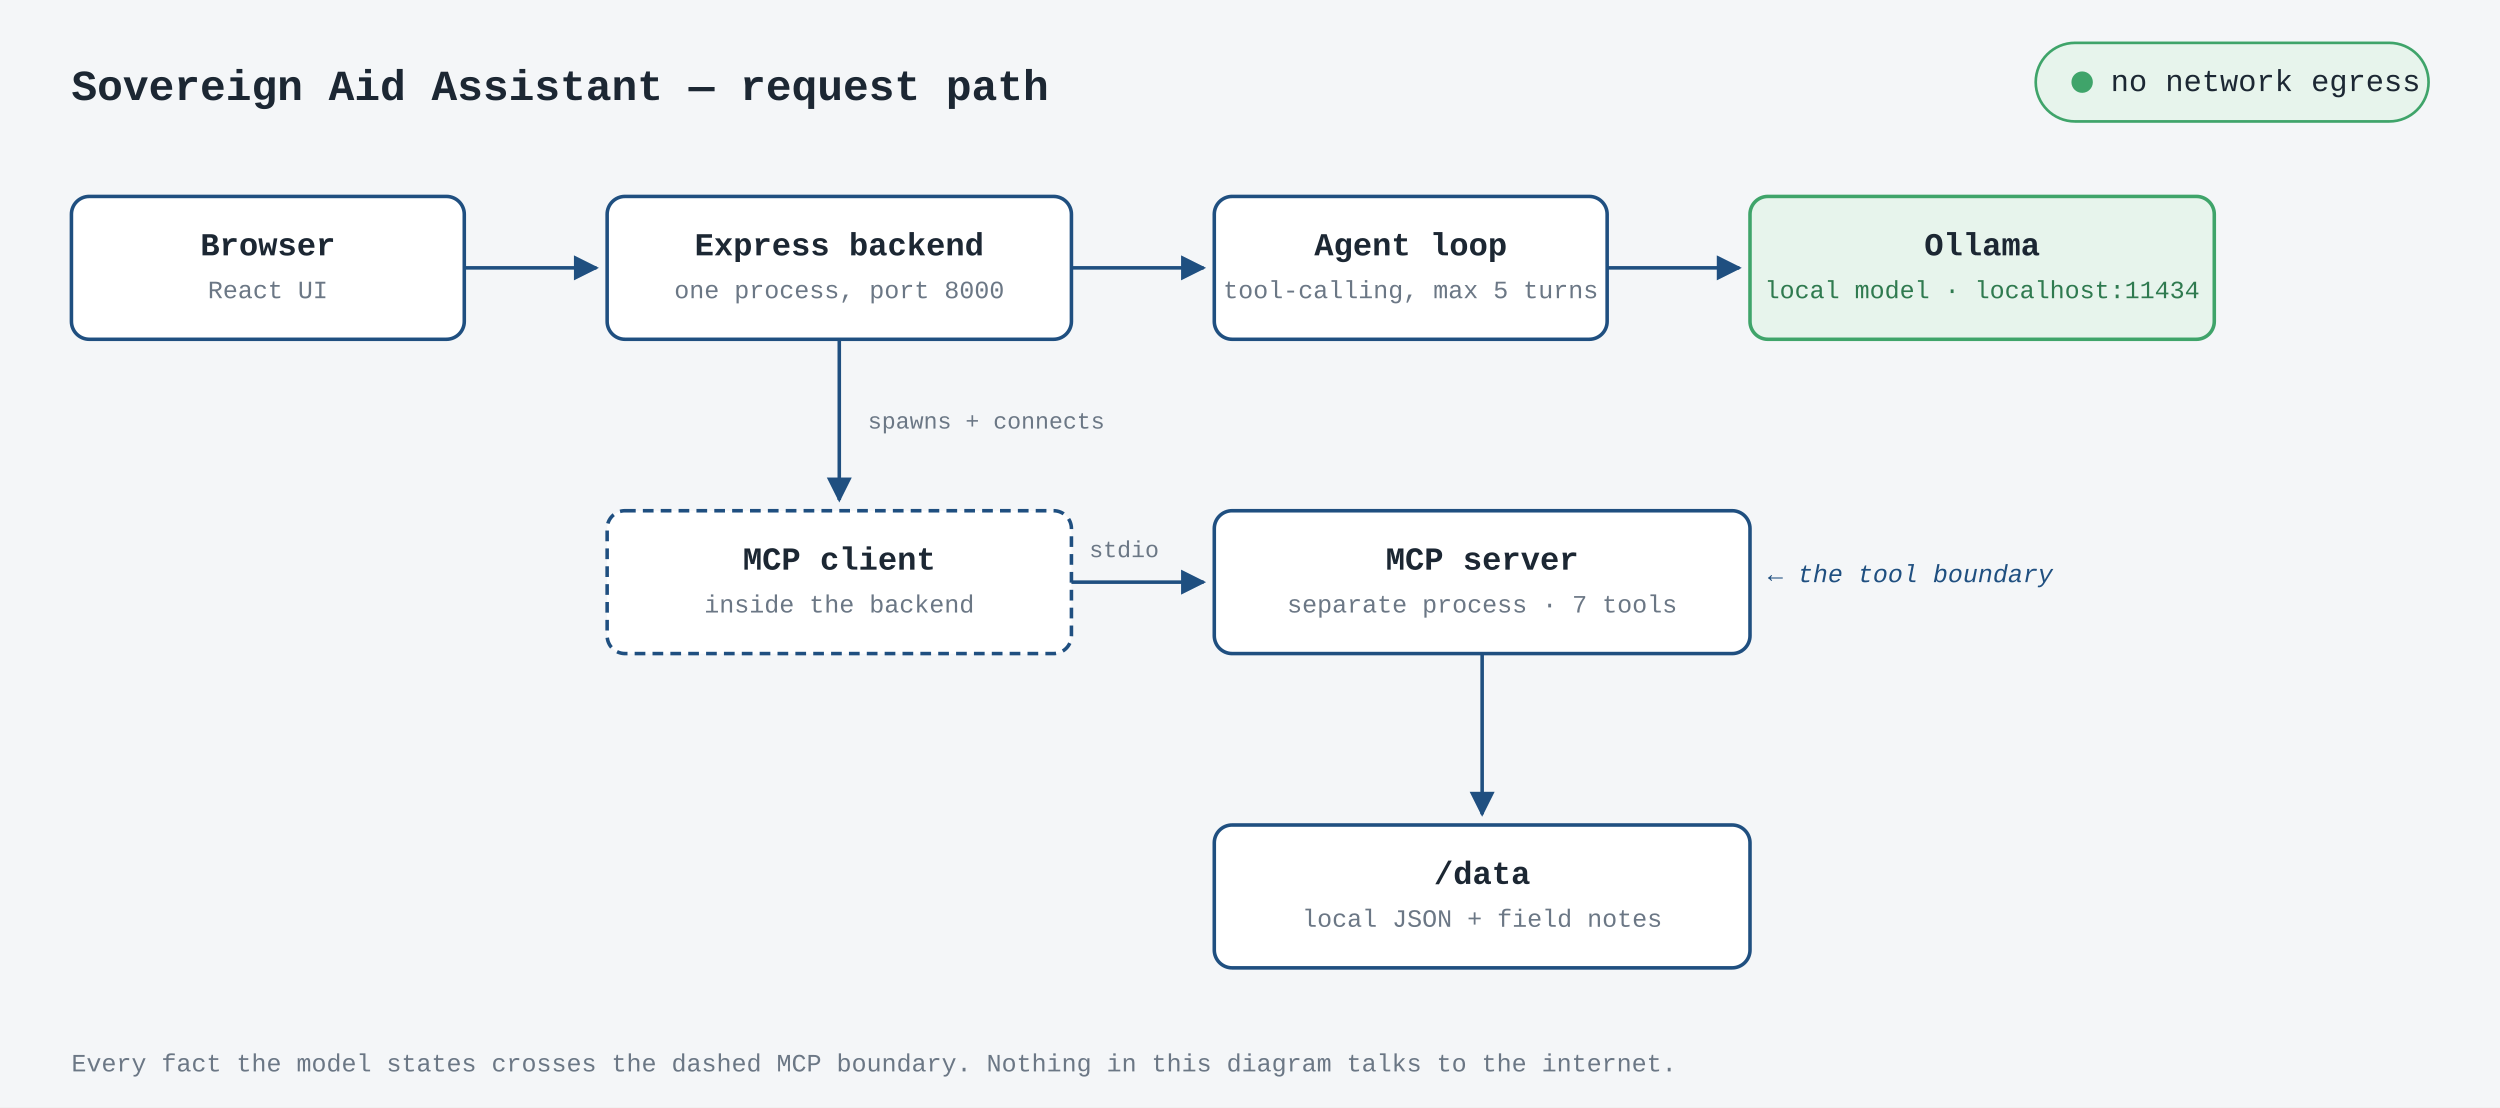
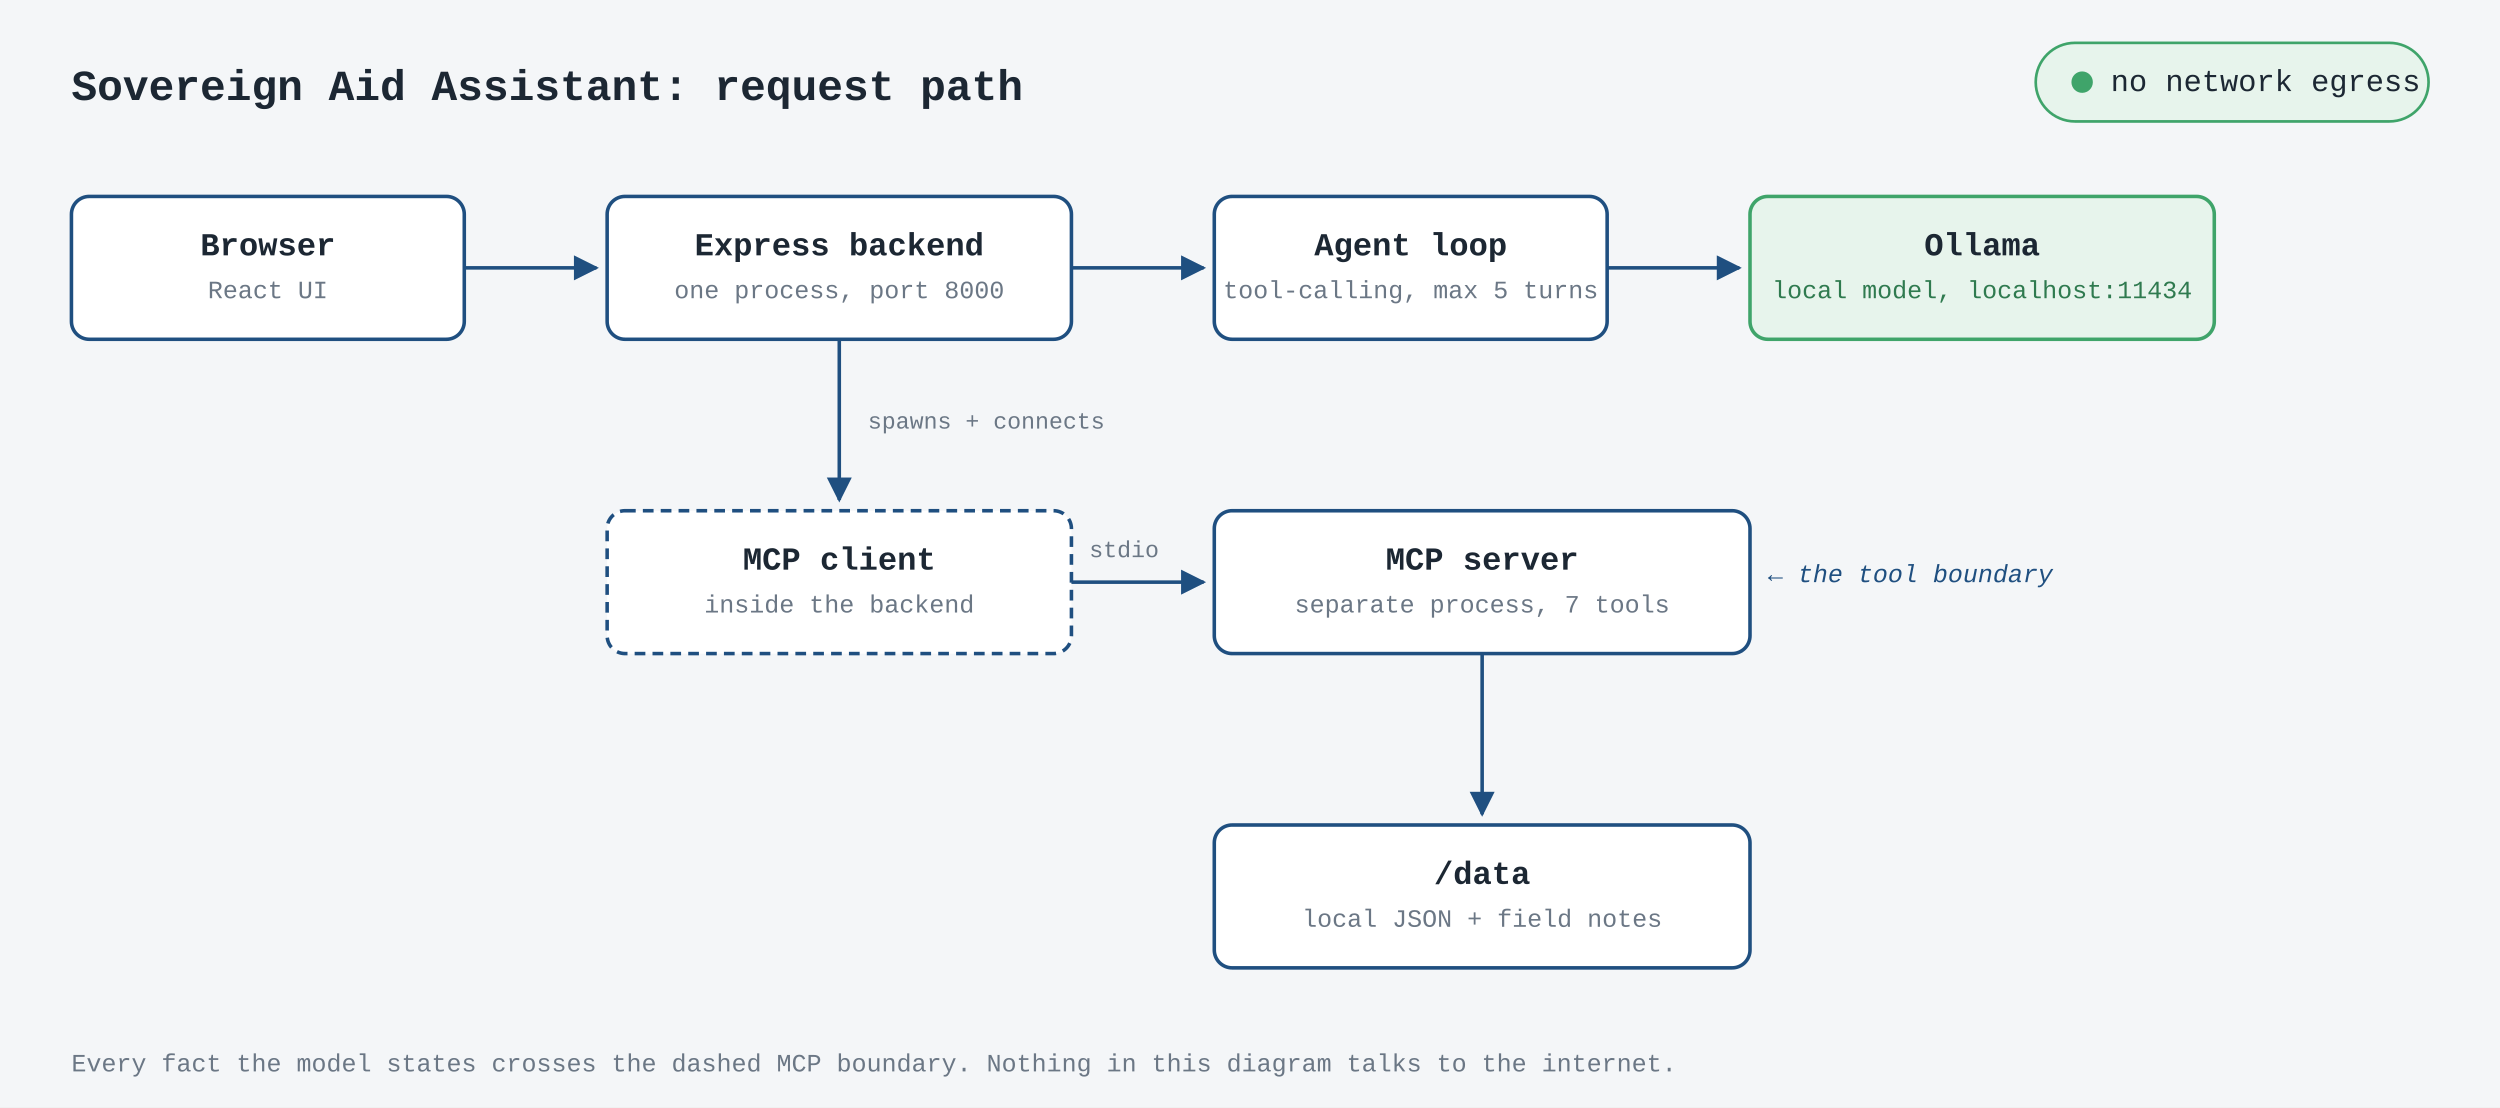
<svg xmlns="http://www.w3.org/2000/svg" viewBox="0 0 1400 620" font-family="'SFMono-Regular',Consolas,'Liberation Mono',Menlo,monospace">
  <defs>
    <marker id="arrow" viewBox="0 0 10 10" refX="9" refY="5" markerWidth="7" markerHeight="7" orient="auto-start-reverse">
      <path d="M0,0 L10,5 L0,10 z" fill="#1F4F80" />
    </marker>
  </defs>
  <rect x="0" y="0" width="1400" height="620" fill="#F4F6F8" />
  <g>
    <rect x="1140" y="24" width="220" height="44" rx="22" fill="#E7F4EC" stroke="#3FA46A" stroke-width="1.5" />
    <circle cx="1166" cy="46" r="6" fill="#3FA46A" />
    <text x="1182" y="51" font-size="17" fill="#1C2733">no network egress</text>
  </g>
-   <text x="40" y="56" font-size="24" fill="#1C2733" font-weight="bold">Sovereign Aid Assistant — request path</text>
+   <text x="40" y="56" font-size="24" fill="#1C2733" font-weight="bold">Sovereign Aid Assistant: request path</text>
  <g>
    <rect x="40" y="110" width="220" height="80" rx="10" fill="#FFFFFF" stroke="#1F4F80" stroke-width="2" />
    <text x="150" y="143" font-size="18" fill="#1C2733" text-anchor="middle" font-weight="bold">Browser</text>
    <text x="150" y="167" font-size="14" fill="#6B7785" text-anchor="middle">React UI</text>
  </g>
  <line x1="260" y1="150" x2="334" y2="150" stroke="#1F4F80" stroke-width="2" marker-end="url(#arrow)" />
  <g>
    <rect x="340" y="110" width="260" height="80" rx="10" fill="#FFFFFF" stroke="#1F4F80" stroke-width="2" />
    <text x="470" y="143" font-size="18" fill="#1C2733" text-anchor="middle" font-weight="bold">Express backend</text>
    <text x="470" y="167" font-size="14" fill="#6B7785" text-anchor="middle">one process, port 8000</text>
  </g>
  <line x1="600" y1="150" x2="674" y2="150" stroke="#1F4F80" stroke-width="2" marker-end="url(#arrow)" />
  <g>
    <rect x="680" y="110" width="220" height="80" rx="10" fill="#FFFFFF" stroke="#1F4F80" stroke-width="2" />
    <text x="790" y="143" font-size="18" fill="#1C2733" text-anchor="middle" font-weight="bold">Agent loop</text>
    <text x="790" y="167" font-size="14" fill="#6B7785" text-anchor="middle">tool-calling, max 5 turns</text>
  </g>
  <line x1="900" y1="150" x2="974" y2="150" stroke="#1F4F80" stroke-width="2" marker-end="url(#arrow)" />
  <g>
    <rect x="980" y="110" width="260" height="80" rx="10" fill="#E7F4EC" stroke="#3FA46A" stroke-width="2" />
    <text x="1110" y="143" font-size="18" fill="#1C2733" text-anchor="middle" font-weight="bold">Ollama</text>
-     <text x="1110" y="167" font-size="14" fill="#2F7A4F" text-anchor="middle">local model · localhost:11434</text>
+     <text x="1110" y="167" font-size="14" fill="#2F7A4F" text-anchor="middle">local model, localhost:11434</text>
  </g>
  <line x1="470" y1="190" x2="470" y2="280" stroke="#1F4F80" stroke-width="2" marker-end="url(#arrow)" />
  <text x="486" y="240" font-size="13" fill="#6B7785">spawns + connects</text>
  <g>
    <rect x="340" y="286" width="260" height="80" rx="10" fill="#FFFFFF" stroke="#1F4F80" stroke-width="2" stroke-dasharray="6,4" />
    <text x="470" y="319" font-size="18" fill="#1C2733" text-anchor="middle" font-weight="bold">MCP client</text>
    <text x="470" y="343" font-size="14" fill="#6B7785" text-anchor="middle">inside the backend</text>
  </g>
  <line x1="600" y1="326" x2="674" y2="326" stroke="#1F4F80" stroke-width="2" marker-end="url(#arrow)" />
  <text x="610" y="312" font-size="13" fill="#6B7785">stdio</text>
  <g>
    <rect x="680" y="286" width="300" height="80" rx="10" fill="#FFFFFF" stroke="#1F4F80" stroke-width="2" />
    <text x="830" y="319" font-size="18" fill="#1C2733" text-anchor="middle" font-weight="bold">MCP server</text>
-     <text x="830" y="343" font-size="14" fill="#6B7785" text-anchor="middle">separate process · 7 tools</text>
+     <text x="830" y="343" font-size="14" fill="#6B7785" text-anchor="middle">separate process, 7 tools</text>
  </g>
  <text x="990" y="326" font-size="14" fill="#1F4F80" font-style="italic">← the tool boundary</text>
  <line x1="830" y1="366" x2="830" y2="456" stroke="#1F4F80" stroke-width="2" marker-end="url(#arrow)" />
  <g>
    <rect x="680" y="462" width="300" height="80" rx="10" fill="#FFFFFF" stroke="#1F4F80" stroke-width="2" />
    <text x="830" y="495" font-size="18" fill="#1C2733" text-anchor="middle" font-weight="bold">/data</text>
    <text x="830" y="519" font-size="14" fill="#6B7785" text-anchor="middle">local JSON + field notes</text>
  </g>
  <text x="40" y="600" font-size="14" fill="#6B7785">Every fact the model states crosses the dashed MCP boundary. Nothing in this diagram talks to the internet.</text>
</svg>
